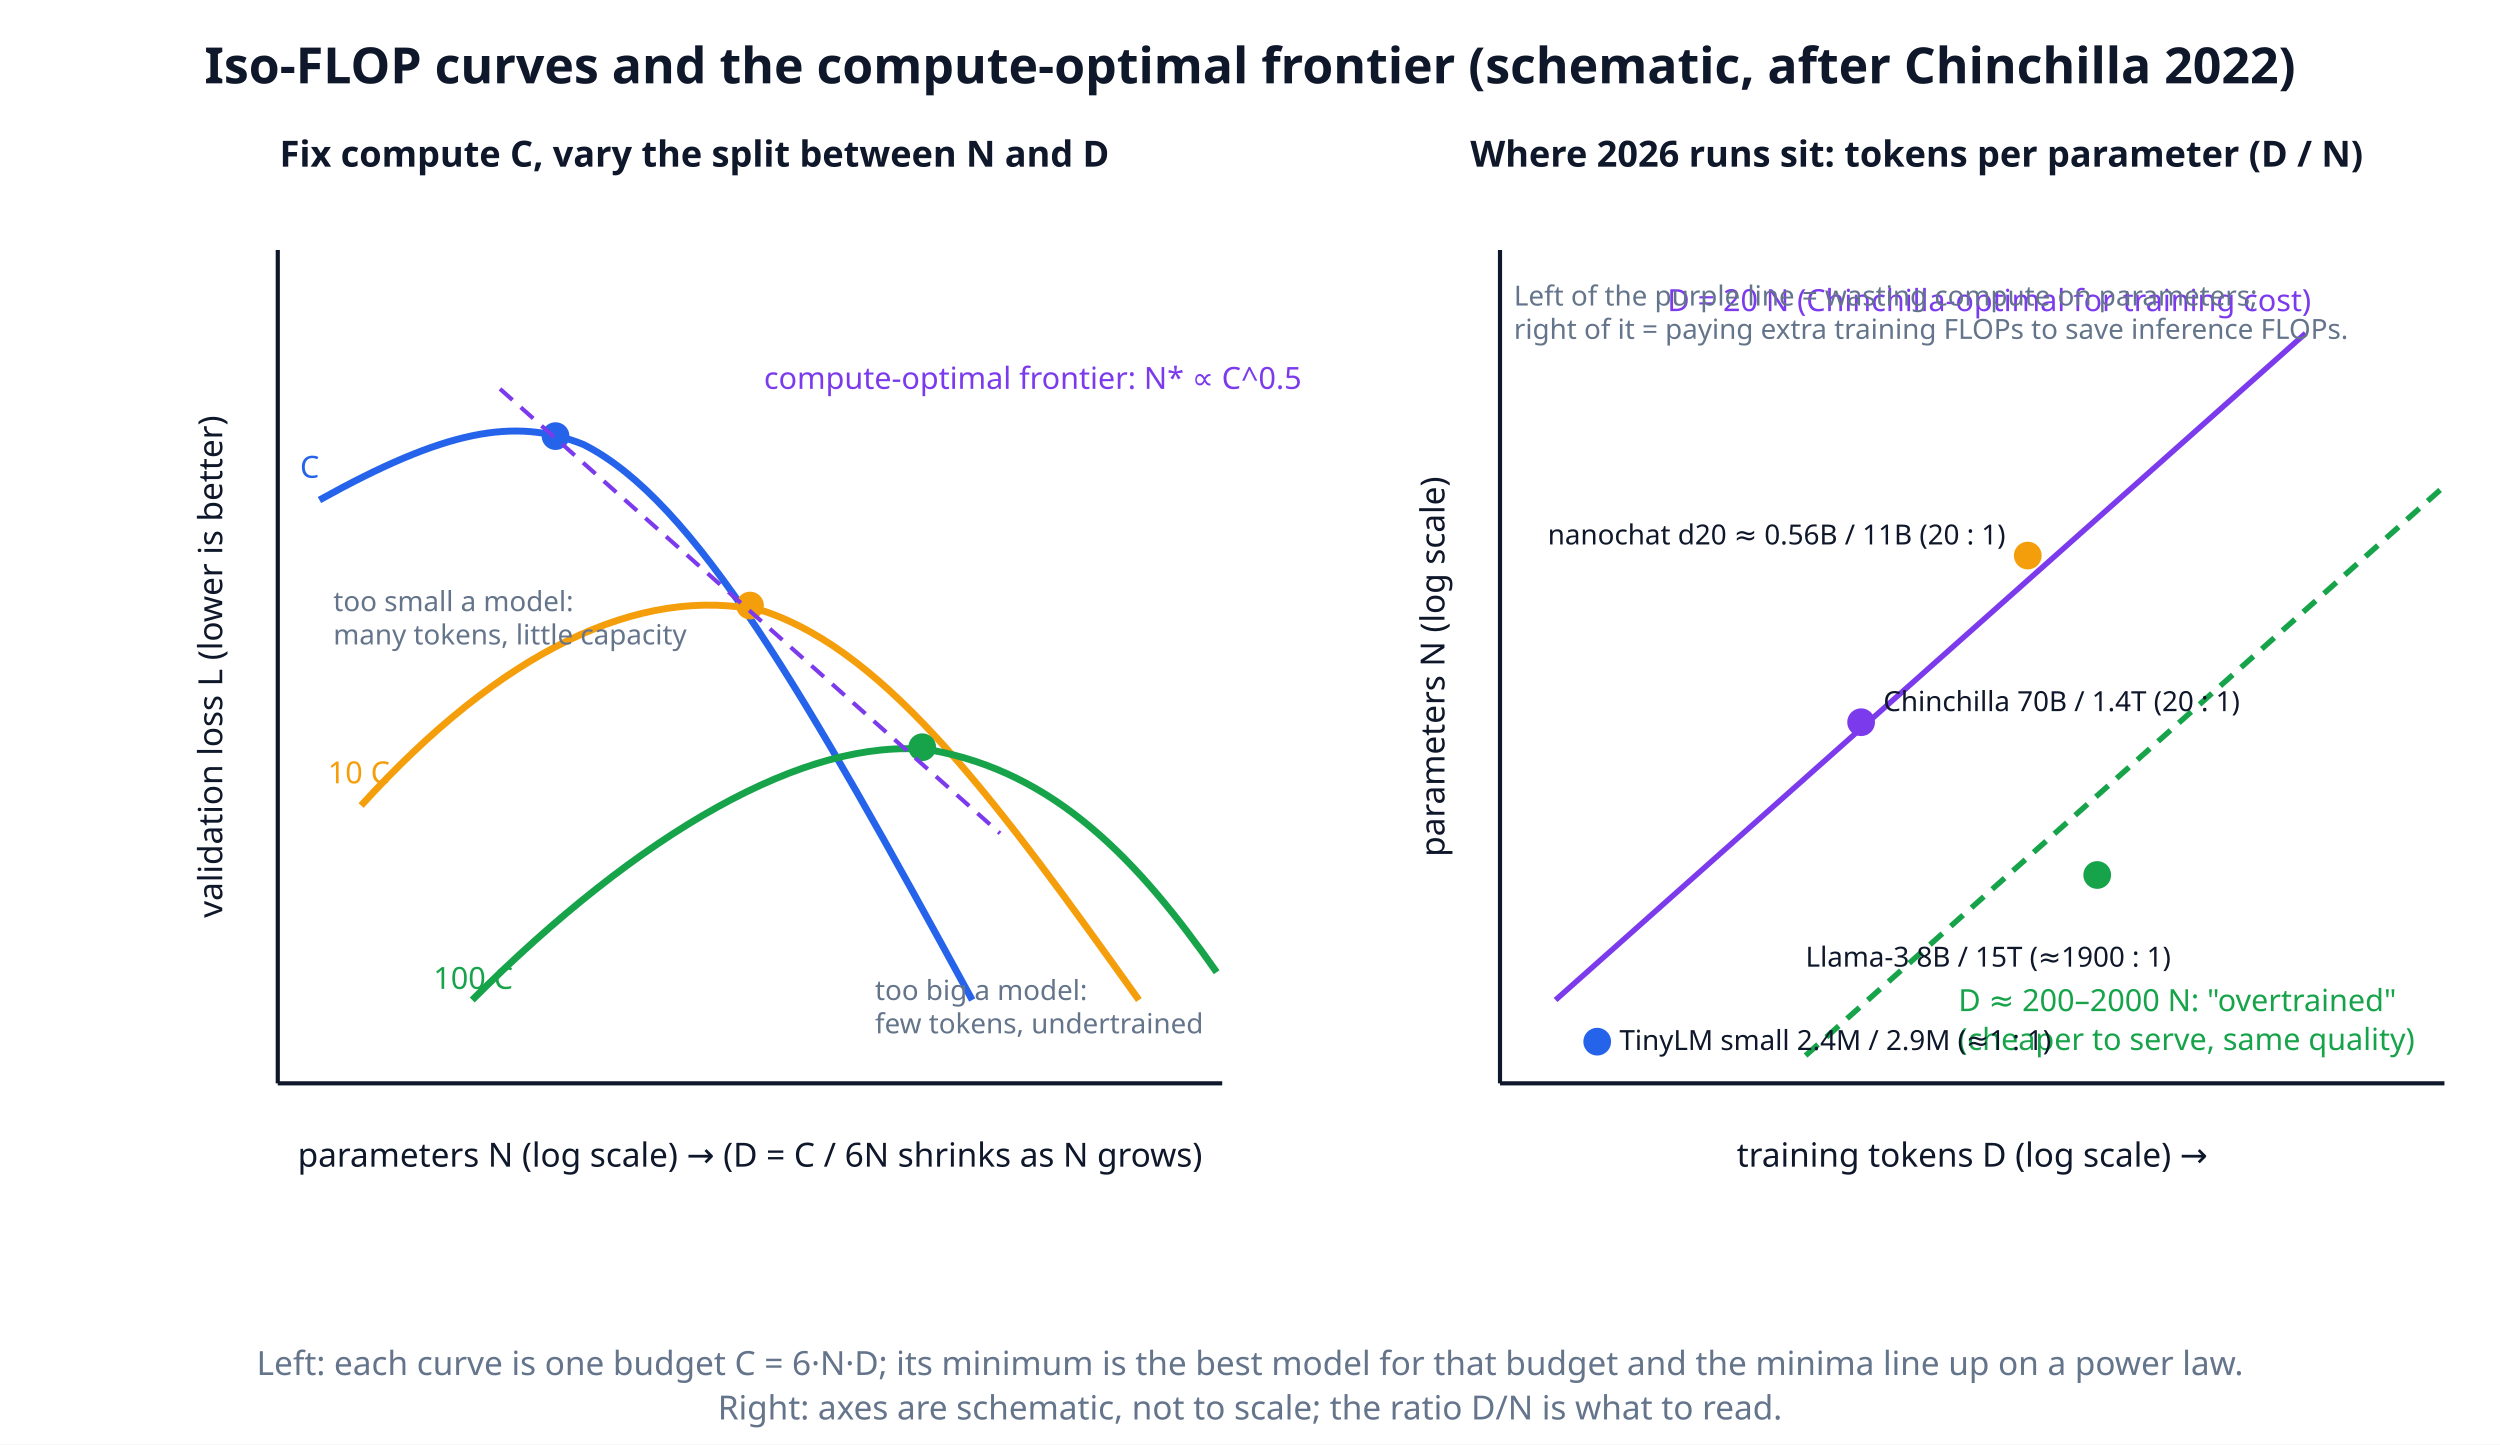
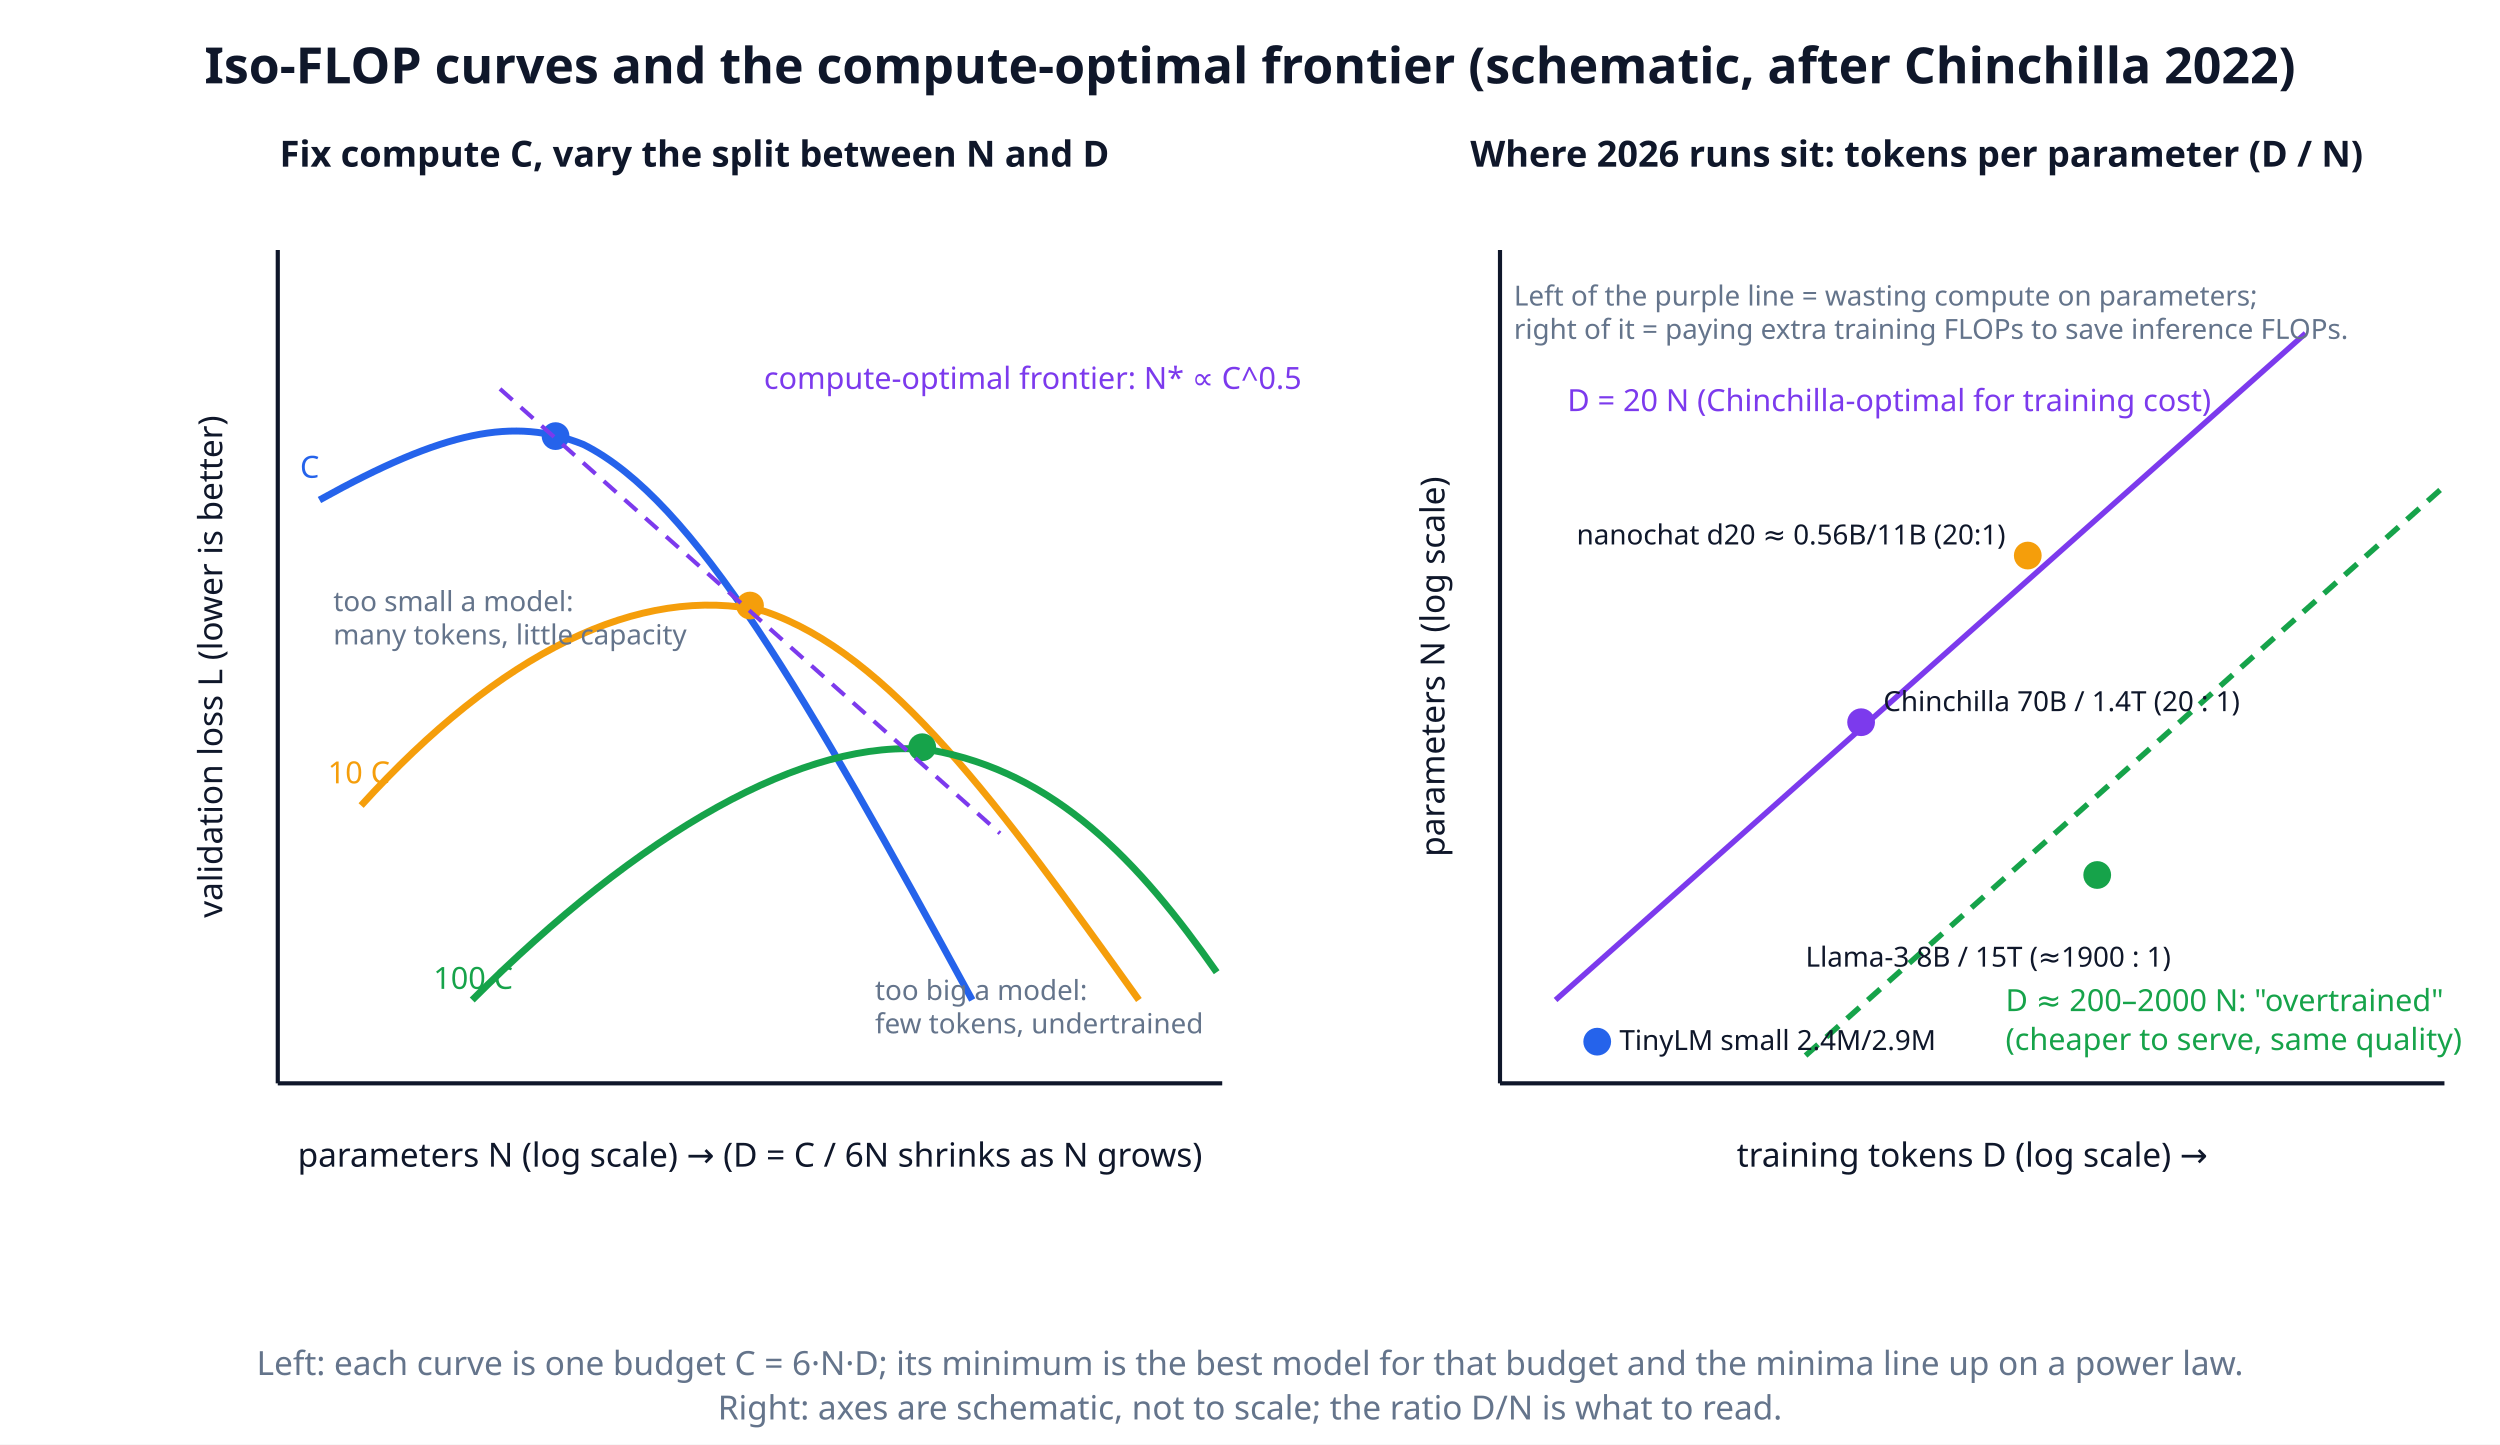
<svg xmlns="http://www.w3.org/2000/svg" width="900" height="520" viewBox="0 0 900 520" font-family="system-ui, sans-serif">
  <rect width="900" height="520" fill="#ffffff" />
  <text x="450" y="30" text-anchor="middle" font-size="18" font-weight="600" fill="#0f172a">Iso-FLOP curves and the compute-optimal frontier (schematic, after Chinchilla 2022)</text>
  <g transform="translate(60,60)">
    <text x="190" y="0" text-anchor="middle" font-size="13" font-weight="600" fill="#0f172a">Fix compute C, vary the split between N and D</text>
    <line x1="40" y1="330" x2="380" y2="330" stroke="#0f172a" stroke-width="1.5" />
    <line x1="40" y1="330" x2="40" y2="30" stroke="#0f172a" stroke-width="1.5" />
    <text x="210" y="360" text-anchor="middle" font-size="12" fill="#0f172a">parameters N (log scale) →   (D = C / 6N shrinks as N grows)</text>
    <text x="-180" y="20" transform="rotate(-90)" text-anchor="middle" font-size="12" fill="#0f172a">validation loss L  (lower is better)</text>
    <path d="M55 120 C 100 95, 125 90, 150 100 C 190 120, 230 190, 290 300" fill="none" stroke="#2563eb" stroke-width="2.5" />
    <path d="M70 230 C 120 175, 170 150, 215 160 C 260 175, 300 230, 350 300" fill="none" stroke="#f59e0b" stroke-width="2.5" />
    <path d="M110 300 C 170 240, 230 205, 275 210 C 320 218, 350 250, 378 290" fill="none" stroke="#16a34a" stroke-width="2.5" />
    <text x="48" y="112" font-size="11" fill="#2563eb">C</text>
    <text x="58" y="222" font-size="11" fill="#f59e0b">10 C</text>
    <text x="96" y="296" font-size="11" fill="#16a34a">100 C</text>
    <circle cx="140" cy="97" r="5" fill="#2563eb" />
    <circle cx="210" cy="158" r="5" fill="#f59e0b" />
    <circle cx="272" cy="209" r="5" fill="#16a34a" />
    <path d="M120 80 L 300 240" stroke="#7c3aed" stroke-width="1.5" stroke-dasharray="6 4" />
    <text x="215" y="80" font-size="11" fill="#7c3aed">compute-optimal frontier: N* ∝ C^0.5</text>
    <text x="60" y="160" font-size="10" fill="#64748b">too small a model:</text>
    <text x="60" y="172" font-size="10" fill="#64748b">many tokens, little capacity</text>
    <text x="255" y="300" font-size="10" fill="#64748b">too big a model:</text>
    <text x="255" y="312" font-size="10" fill="#64748b">few tokens, undertrained</text>
  </g>
  <g transform="translate(500,60)">
    <text x="190" y="0" text-anchor="middle" font-size="13" font-weight="600" fill="#0f172a">Where 2026 runs sit: tokens per parameter (D / N)</text>
    <line x1="40" y1="330" x2="380" y2="330" stroke="#0f172a" stroke-width="1.5" />
    <line x1="40" y1="330" x2="40" y2="30" stroke="#0f172a" stroke-width="1.5" />
    <text x="210" y="360" text-anchor="middle" font-size="12" fill="#0f172a">training tokens D (log scale) →</text>
    <text x="-180" y="20" transform="rotate(-90)" text-anchor="middle" font-size="12" fill="#0f172a">parameters N (log scale)</text>
    <line x1="60" y1="300" x2="330" y2="60" stroke="#7c3aed" stroke-width="2" />
-     <text x="332" y="52" text-anchor="end" font-size="11" fill="#7c3aed">D = 20 N (Chinchilla-optimal for training cost)</text>
+     <text x="296" y="88" text-anchor="end" font-size="11" fill="#7c3aed">D = 20 N (Chinchilla-optimal for training cost)</text>
    <line x1="150" y1="320" x2="380" y2="115" stroke="#16a34a" stroke-width="2" stroke-dasharray="6 4" />
-     <text x="205" y="304" font-size="11" fill="#16a34a">D ≈ 200–2000 N: "overtrained"</text>
-     <text x="205" y="318" font-size="11" fill="#16a34a">(cheaper to serve, same quality)</text>
+     <text x="222" y="304" font-size="11" fill="#16a34a">D ≈ 200–2000 N: "overtrained"</text>
+     <text x="222" y="318" font-size="11" fill="#16a34a">(cheaper to serve, same quality)</text>
    <circle cx="170" cy="200" r="5" fill="#7c3aed" />
    <text x="178" y="196" font-size="10" fill="#0f172a">Chinchilla 70B / 1.4T (20 : 1)</text>
    <circle cx="255" cy="255" r="5" fill="#16a34a" />
    <text x="150" y="288" font-size="10" fill="#0f172a">Llama-3 8B / 15T (≈1900 : 1)</text>
    <circle cx="230" cy="140" r="5" fill="#f59e0b" />
-     <text x="222" y="136" text-anchor="end" font-size="10" fill="#0f172a">nanochat d20 ≈ 0.56B / 11B (20 : 1)</text>
+     <text x="222" y="136" text-anchor="end" font-size="10" fill="#0f172a">nanochat d20 ≈ 0.56B/11B (20:1)</text>
    <circle cx="75" cy="315" r="5" fill="#2563eb" />
-     <text x="83" y="318" font-size="10" fill="#0f172a">TinyLM small 2.4M / 2.9M (≈1 : 1)</text>
+     <text x="83" y="318" font-size="10" fill="#0f172a">TinyLM small 2.4M/2.9M</text>
    <text x="45" y="50" font-size="10" fill="#64748b">Left of the purple line = wasting compute on parameters;</text>
    <text x="45" y="62" font-size="10" fill="#64748b">right of it = paying extra training FLOPs to save inference FLOPs.</text>
  </g>
  <text x="450" y="495" text-anchor="middle" font-size="12" fill="#64748b">Left: each curve is one budget C = 6·N·D; its minimum is the best model for that budget and the minima line up on a power law.</text>
  <text x="450" y="511" text-anchor="middle" font-size="12" fill="#64748b">Right: axes are schematic, not to scale; the ratio D/N is what to read.</text>
</svg>
